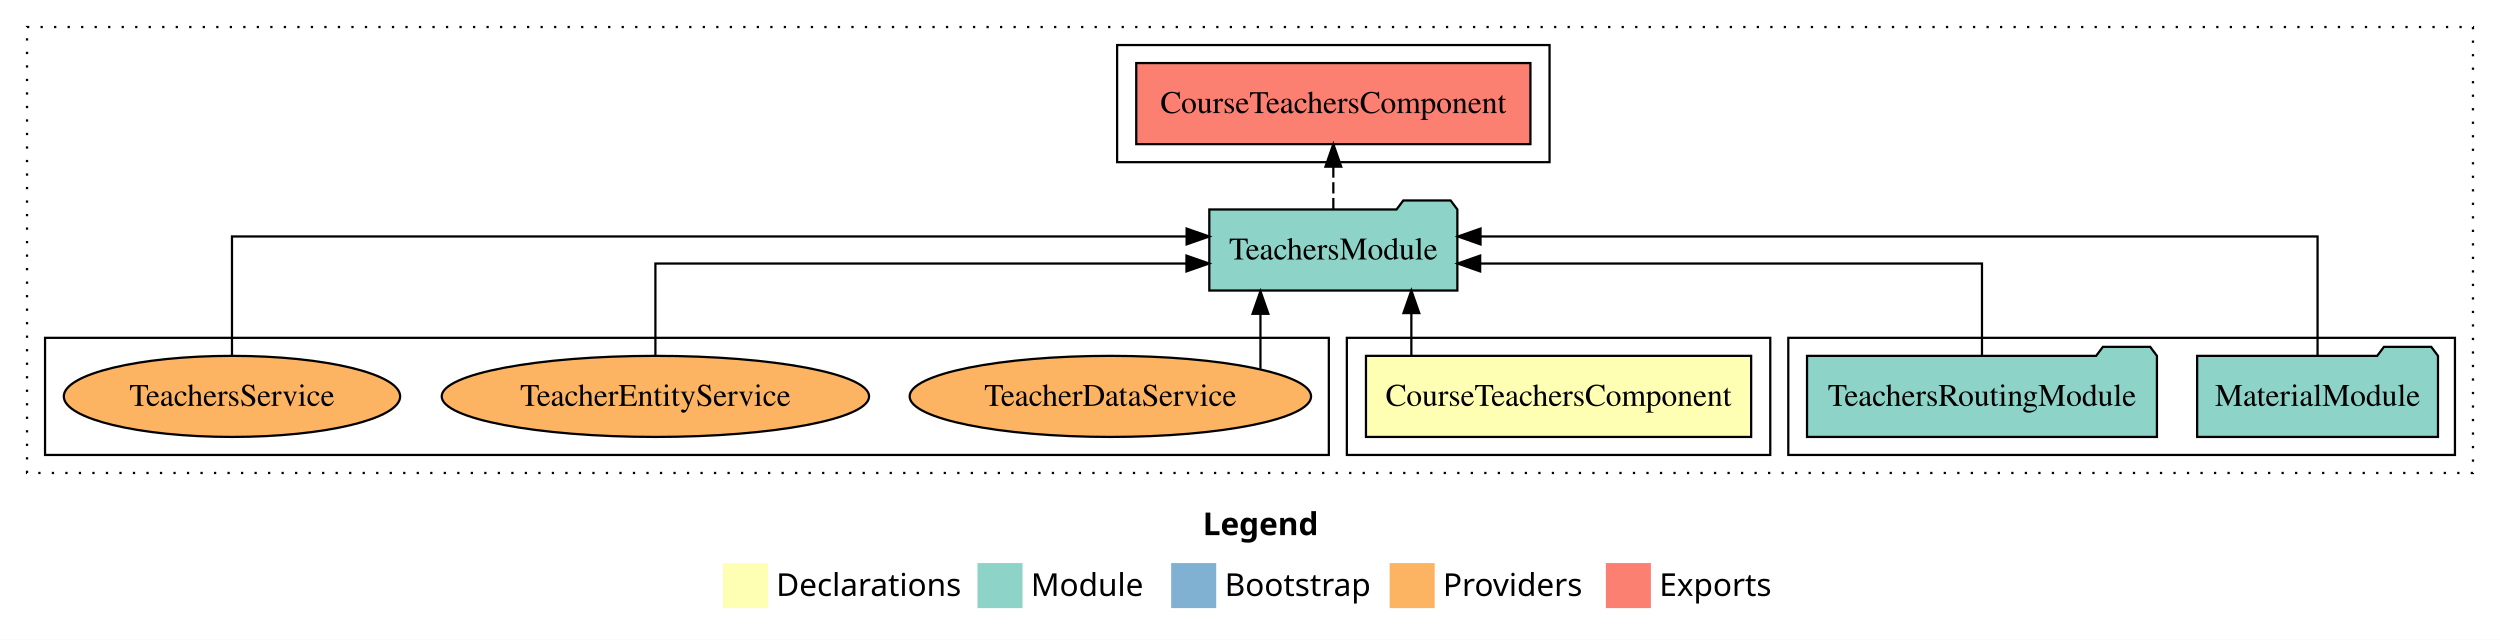
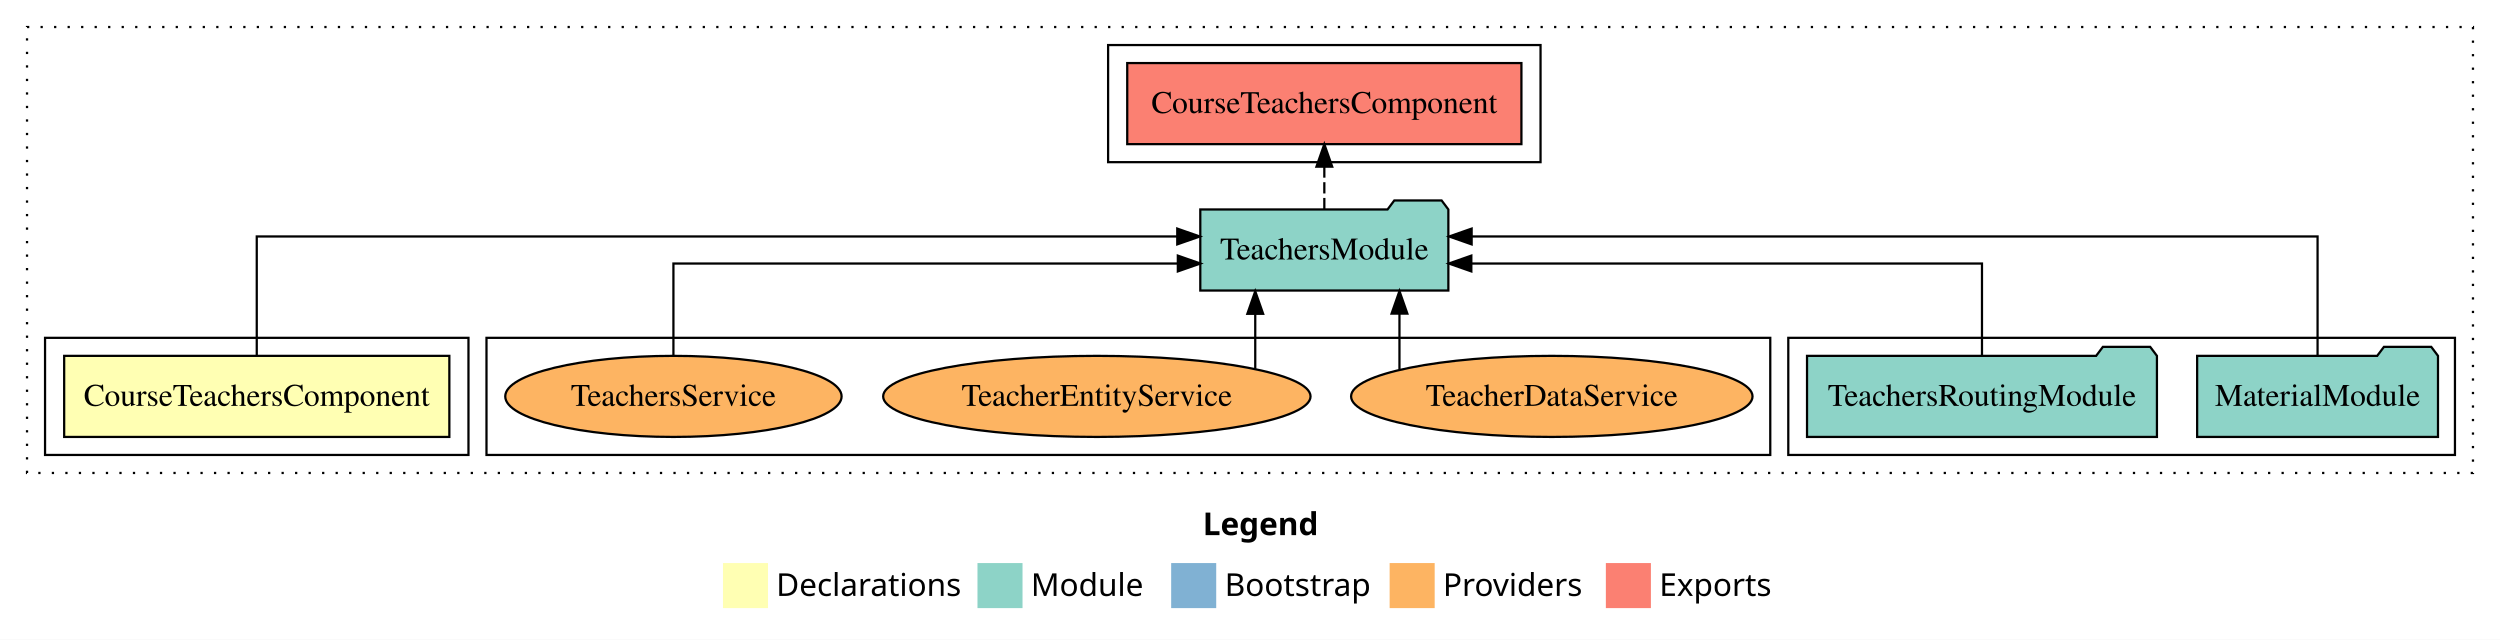
<svg xmlns="http://www.w3.org/2000/svg" width="1110pt" height="284pt" viewBox="0.00 0.00 1110.00 284.00">
  <g id="graph0" class="graph" transform="scale(1 1) rotate(0) translate(4 280)">
    <polygon fill="white" stroke="transparent" points="-4,4 -4,-280 1106,-280 1106,4 -4,4" />
    <text text-anchor="start" x="530.01" y="-42.4" font-family="sans-serif" font-weight="bold" font-size="14.00">Legend</text>
    <polygon fill="#ffffb3" stroke="transparent" points="317,-10 317,-30 337,-30 337,-10 317,-10" />
    <text text-anchor="start" x="340.63" y="-15.4" font-family="sans-serif" font-size="14.00">  Declarations</text>
    <polygon fill="#8dd3c7" stroke="transparent" points="430,-10 430,-30 450,-30 450,-10 430,-10" />
    <text text-anchor="start" x="453.73" y="-15.4" font-family="sans-serif" font-size="14.00">  Module</text>
    <polygon fill="#80b1d3" stroke="transparent" points="516,-10 516,-30 536,-30 536,-10 516,-10" />
    <text text-anchor="start" x="539.78" y="-15.4" font-family="sans-serif" font-size="14.00">  Bootstrap</text>
    <polygon fill="#fdb462" stroke="transparent" points="613,-10 613,-30 633,-30 633,-10 613,-10" />
    <text text-anchor="start" x="636.67" y="-15.4" font-family="sans-serif" font-size="14.00">  Providers</text>
    <polygon fill="#fb8072" stroke="transparent" points="709,-10 709,-30 729,-30 729,-10 709,-10" />
    <text text-anchor="start" x="732.73" y="-15.4" font-family="sans-serif" font-size="14.00">  Exports</text>
    <g id="clust1" class="cluster">
      <polygon fill="none" stroke="black" stroke-dasharray="1,5" points="8,-70 8,-268 1094,-268 1094,-70 8,-70" />
    </g>
    <g id="clust4" class="cluster">
      <polygon fill="none" stroke="black" points="790,-78 790,-130 1086,-130 1086,-78 790,-78" />
    </g>
+     <g id="clust7" class="cluster">
+       <polygon fill="none" stroke="black" points="212,-78 212,-130 782,-130 782,-78 212,-78" />
+     </g>
    <g id="clust2" class="cluster">
-       <polygon fill="none" stroke="black" points="594,-78 594,-130 782,-130 782,-78 594,-78" />
-     </g>
-     <g id="clust7" class="cluster">
-       <polygon fill="none" stroke="black" points="16,-78 16,-130 586,-130 586,-78 16,-78" />
+       <polygon fill="none" stroke="black" points="16,-78 16,-130 204,-130 204,-78 16,-78" />
    </g>
    <g id="clust5" class="cluster">
-       <polygon fill="none" stroke="black" points="492,-208 492,-260 684,-260 684,-208 492,-208" />
+       <polygon fill="none" stroke="black" points="488,-208 488,-260 680,-260 680,-208 488,-208" />
    </g>
    <g id="node1" class="node">
-       <polygon fill="#ffffb3" stroke="black" points="773.51,-122 602.49,-122 602.49,-86 773.51,-86 773.51,-122" />
-       <text text-anchor="middle" x="688" y="-99.8" font-family="Times,serif" font-size="14.00">CourseTeachersComponent</text>
+       <polygon fill="#ffffb3" stroke="black" points="195.51,-122 24.49,-122 24.49,-86 195.51,-86 195.51,-122" />
+       <text text-anchor="middle" x="110" y="-99.8" font-family="Times,serif" font-size="14.00">CourseTeachersComponent</text>
    </g>
    <g id="node2" class="node">
-       <polygon fill="#8dd3c7" stroke="black" points="643.07,-187 640.07,-191 619.07,-191 616.07,-187 532.93,-187 532.93,-151 643.07,-151 643.07,-187" />
-       <text text-anchor="middle" x="588" y="-164.8" font-family="Times,serif" font-size="14.00">TeachersModule</text>
+       <polygon fill="#8dd3c7" stroke="black" points="639.07,-187 636.07,-191 615.07,-191 612.07,-187 528.93,-187 528.93,-151 639.07,-151 639.07,-187" />
+       <text text-anchor="middle" x="584" y="-164.8" font-family="Times,serif" font-size="14.00">TeachersModule</text>
    </g>
    <g id="edge1" class="edge">
-       <path fill="none" stroke="black" d="M622.64,-122.11C622.64,-122.11 622.64,-140.99 622.64,-140.99" />
-       <polygon fill="black" stroke="black" points="619.14,-140.99 622.64,-150.99 626.14,-140.99 619.14,-140.99" />
+       <path fill="none" stroke="black" d="M110,-122.28C110,-143.32 110,-175 110,-175 110,-175 518.7,-175 518.7,-175" />
+       <polygon fill="black" stroke="black" points="518.7,-178.5 528.7,-175 518.7,-171.5 518.7,-178.5" />
    </g>
    <g id="node5" class="node">
-       <polygon fill="#fb8072" stroke="black" points="675.51,-252 500.49,-252 500.49,-216 675.51,-216 675.51,-252" />
-       <text text-anchor="middle" x="588" y="-229.8" font-family="Times,serif" font-size="14.00">CourseTeachersComponent </text>
+       <polygon fill="#fb8072" stroke="black" points="671.51,-252 496.49,-252 496.49,-216 671.51,-216 671.51,-252" />
+       <text text-anchor="middle" x="584" y="-229.8" font-family="Times,serif" font-size="14.00">CourseTeachersComponent </text>
    </g>
    <g id="edge4" class="edge">
-       <path fill="none" stroke="black" stroke-dasharray="5,2" d="M588,-187.11C588,-187.11 588,-205.99 588,-205.99" />
-       <polygon fill="black" stroke="black" points="584.5,-205.99 588,-215.99 591.5,-205.99 584.5,-205.99" />
+       <path fill="none" stroke="black" stroke-dasharray="5,2" d="M584,-187.11C584,-187.11 584,-205.99 584,-205.99" />
+       <polygon fill="black" stroke="black" points="580.5,-205.99 584,-215.99 587.5,-205.99 580.5,-205.99" />
    </g>
    <g id="node3" class="node">
      <polygon fill="#8dd3c7" stroke="black" points="1078.47,-122 1075.47,-126 1054.47,-126 1051.47,-122 971.53,-122 971.53,-86 1078.47,-86 1078.47,-122" />
      <text text-anchor="middle" x="1025" y="-99.8" font-family="Times,serif" font-size="14.00">MaterialModule</text>
    </g>
    <g id="edge2" class="edge">
-       <path fill="none" stroke="black" d="M1025,-122.28C1025,-143.32 1025,-175 1025,-175 1025,-175 653.35,-175 653.35,-175" />
-       <polygon fill="black" stroke="black" points="653.35,-171.5 643.35,-175 653.35,-178.5 653.35,-171.5" />
+       <path fill="none" stroke="black" d="M1025,-122.28C1025,-143.32 1025,-175 1025,-175 1025,-175 649.41,-175 649.41,-175" />
+       <polygon fill="black" stroke="black" points="649.41,-171.5 639.41,-175 649.41,-178.5 649.41,-171.5" />
    </g>
    <g id="node4" class="node">
      <polygon fill="#8dd3c7" stroke="black" points="953.68,-122 950.68,-126 929.68,-126 926.68,-122 798.32,-122 798.32,-86 953.68,-86 953.68,-122" />
      <text text-anchor="middle" x="876" y="-99.8" font-family="Times,serif" font-size="14.00">TeachersRoutingModule</text>
    </g>
    <g id="edge3" class="edge">
-       <path fill="none" stroke="black" d="M876,-122.02C876,-139.37 876,-163 876,-163 876,-163 653.19,-163 653.19,-163" />
-       <polygon fill="black" stroke="black" points="653.19,-159.5 643.19,-163 653.19,-166.5 653.19,-159.5" />
+       <path fill="none" stroke="black" d="M876,-122.02C876,-139.37 876,-163 876,-163 876,-163 649.27,-163 649.27,-163" />
+       <polygon fill="black" stroke="black" points="649.27,-159.5 639.27,-163 649.27,-166.5 649.27,-159.5" />
    </g>
    <g id="node6" class="node">
-       <ellipse fill="#fdb462" stroke="black" cx="489" cy="-104" rx="89.12" ry="18" />
-       <text text-anchor="middle" x="489" y="-99.8" font-family="Times,serif" font-size="14.00">TeacherDataService</text>
+       <ellipse fill="#fdb462" stroke="black" cx="685" cy="-104" rx="89.12" ry="18" />
+       <text text-anchor="middle" x="685" y="-99.8" font-family="Times,serif" font-size="14.00">TeacherDataService</text>
    </g>
    <g id="edge5" class="edge">
-       <path fill="none" stroke="black" d="M555.64,-116.23C555.64,-116.23 555.64,-140.68 555.64,-140.68" />
-       <polygon fill="black" stroke="black" points="552.14,-140.68 555.64,-150.68 559.14,-140.68 552.14,-140.68" />
+       <path fill="none" stroke="black" d="M617.36,-115.92C617.36,-115.92 617.36,-140.77 617.36,-140.77" />
+       <polygon fill="black" stroke="black" points="613.86,-140.77 617.36,-150.77 620.86,-140.77 613.86,-140.77" />
    </g>
    <g id="node7" class="node">
-       <ellipse fill="#fdb462" stroke="black" cx="287" cy="-104" rx="94.88" ry="18" />
-       <text text-anchor="middle" x="287" y="-99.8" font-family="Times,serif" font-size="14.00">TeacherEntityService</text>
+       <ellipse fill="#fdb462" stroke="black" cx="483" cy="-104" rx="94.88" ry="18" />
+       <text text-anchor="middle" x="483" y="-99.8" font-family="Times,serif" font-size="14.00">TeacherEntityService</text>
    </g>
    <g id="edge6" class="edge">
-       <path fill="none" stroke="black" d="M287,-122.02C287,-139.37 287,-163 287,-163 287,-163 522.79,-163 522.79,-163" />
-       <polygon fill="black" stroke="black" points="522.79,-166.5 532.79,-163 522.79,-159.5 522.79,-166.5" />
+       <path fill="none" stroke="black" d="M553.33,-116.23C553.33,-116.23 553.33,-140.68 553.33,-140.68" />
+       <polygon fill="black" stroke="black" points="549.83,-140.68 553.33,-150.68 556.83,-140.68 549.83,-140.68" />
    </g>
    <g id="node8" class="node">
-       <ellipse fill="#fdb462" stroke="black" cx="99" cy="-104" rx="74.67" ry="18" />
-       <text text-anchor="middle" x="99" y="-99.8" font-family="Times,serif" font-size="14.00">TeachersService</text>
+       <ellipse fill="#fdb462" stroke="black" cx="295" cy="-104" rx="74.67" ry="18" />
+       <text text-anchor="middle" x="295" y="-99.8" font-family="Times,serif" font-size="14.00">TeachersService</text>
    </g>
    <g id="edge7" class="edge">
-       <path fill="none" stroke="black" d="M99,-122.28C99,-143.32 99,-175 99,-175 99,-175 522.86,-175 522.86,-175" />
-       <polygon fill="black" stroke="black" points="522.86,-178.5 532.86,-175 522.86,-171.5 522.86,-178.5" />
+       <path fill="none" stroke="black" d="M295,-122.02C295,-139.37 295,-163 295,-163 295,-163 518.96,-163 518.96,-163" />
+       <polygon fill="black" stroke="black" points="518.96,-166.5 528.96,-163 518.96,-159.5 518.96,-166.5" />
    </g>
  </g>
</svg>
